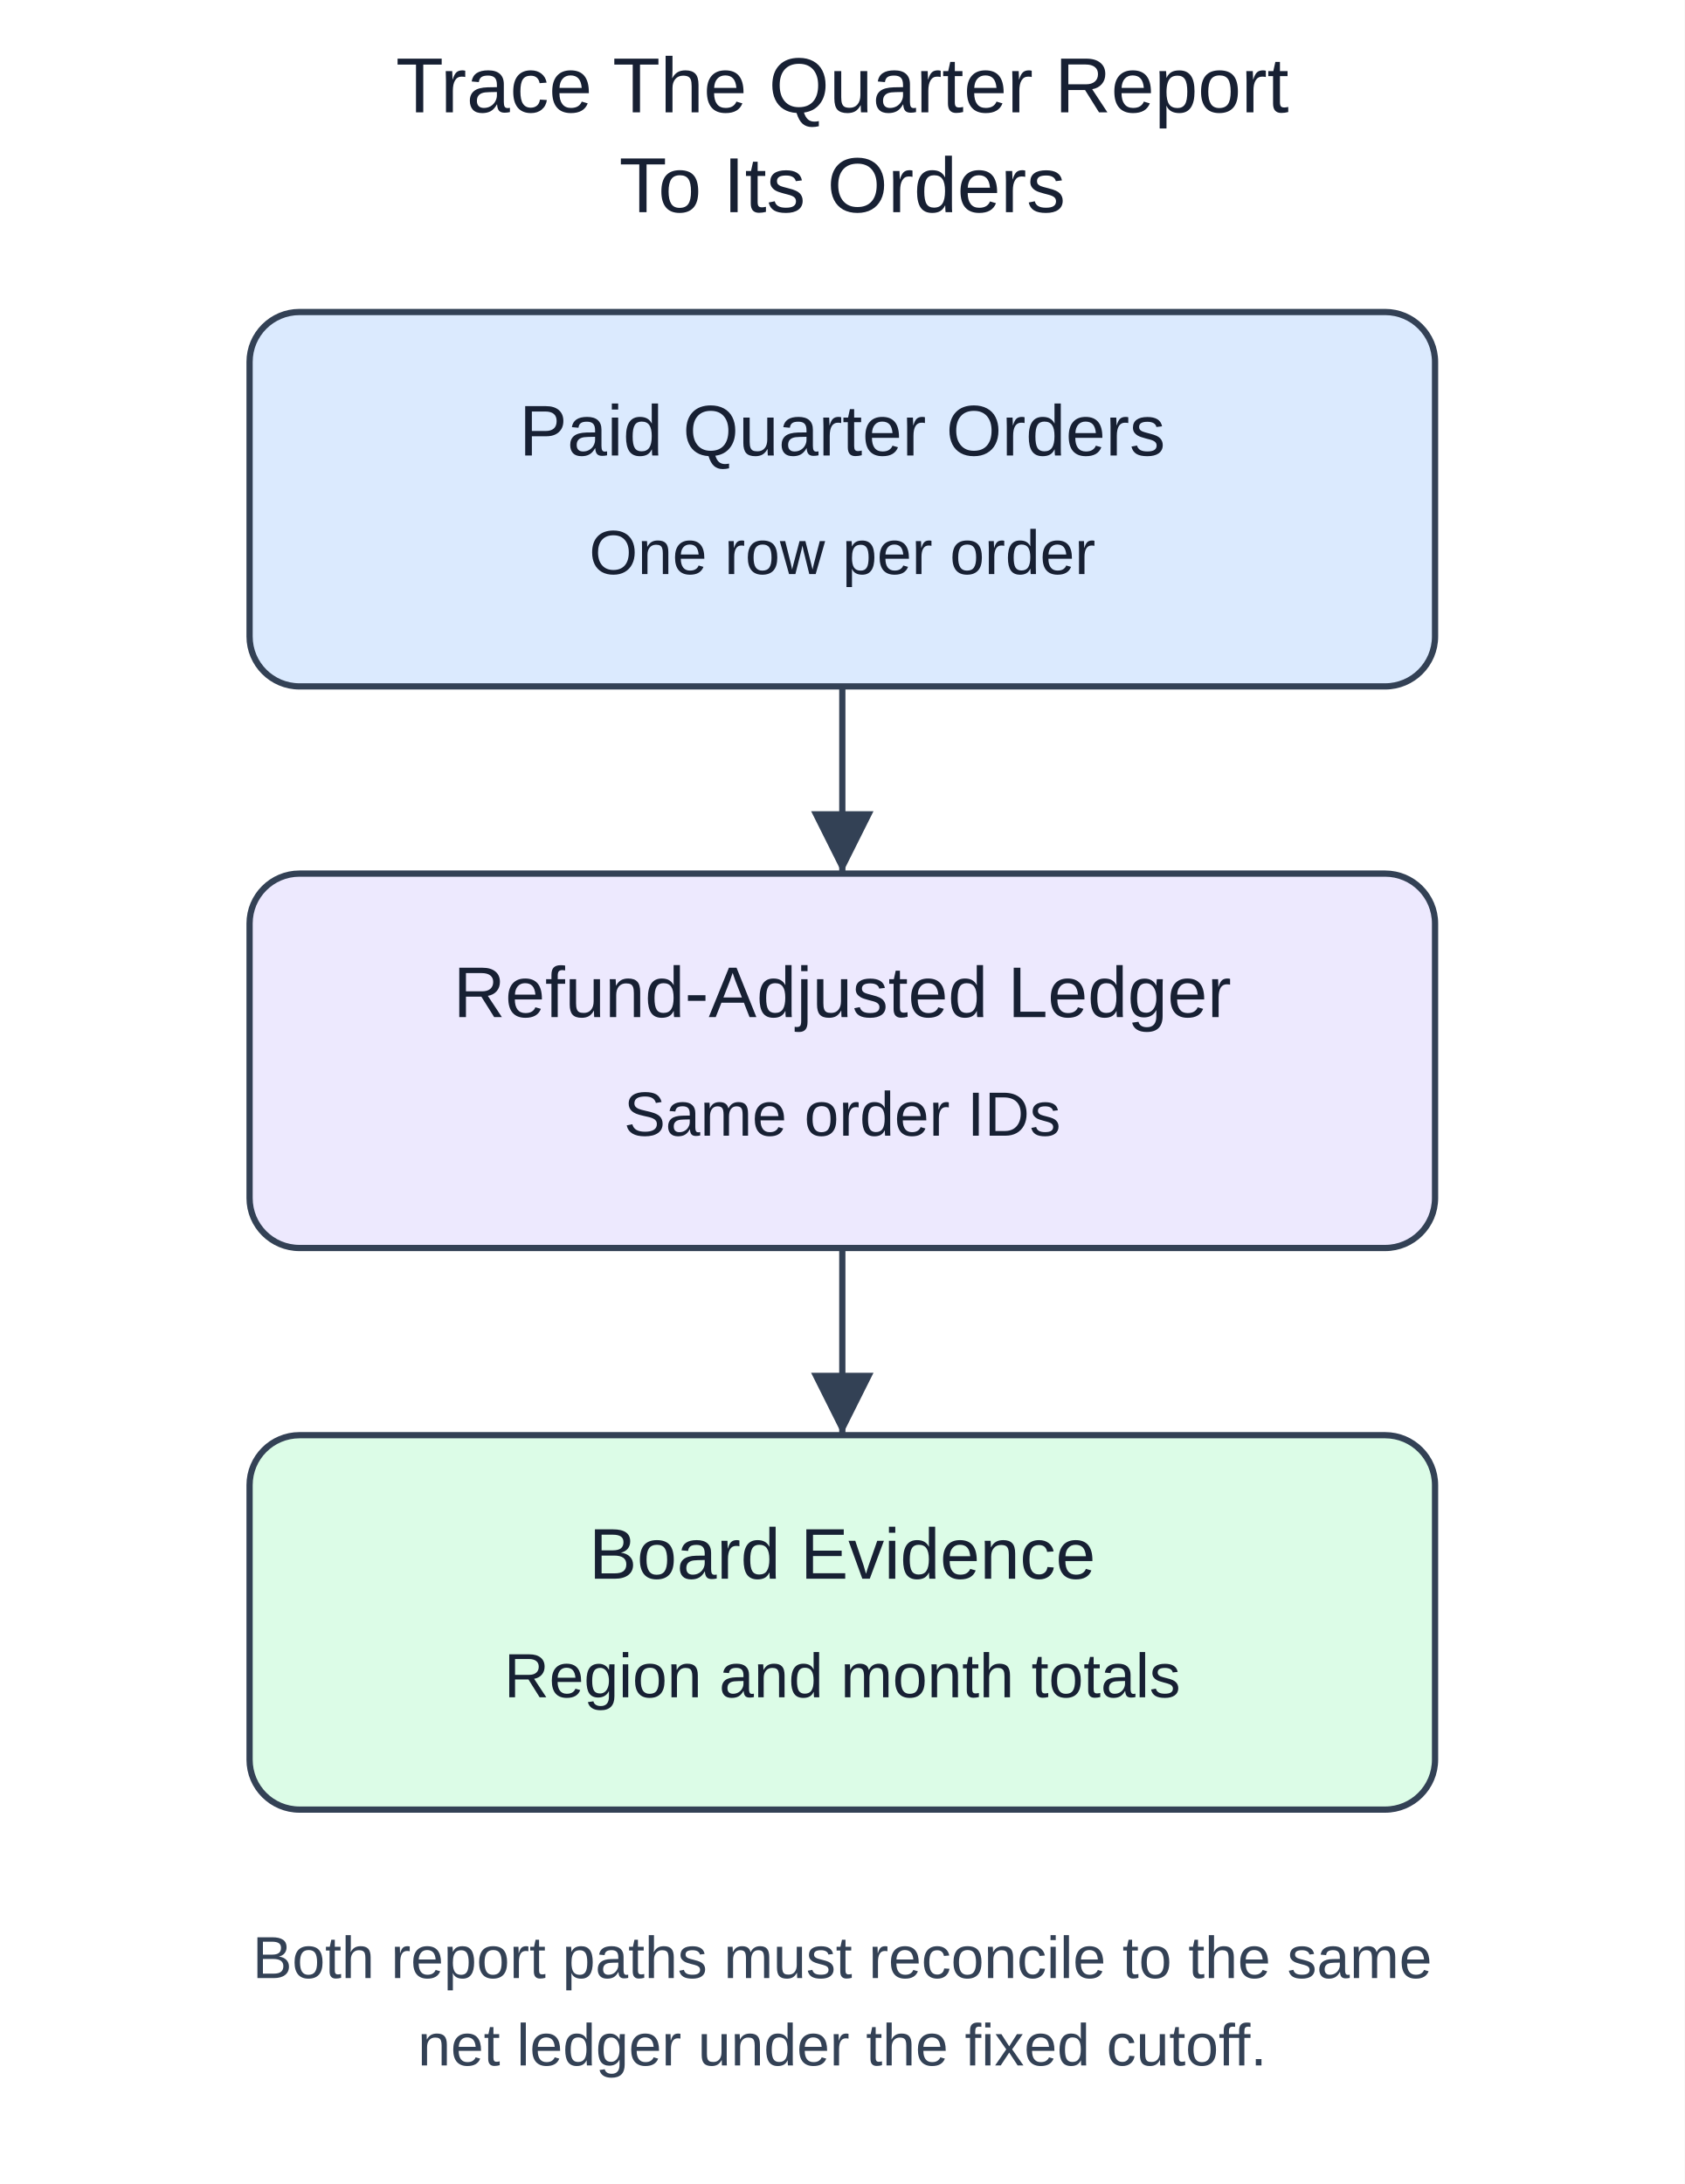
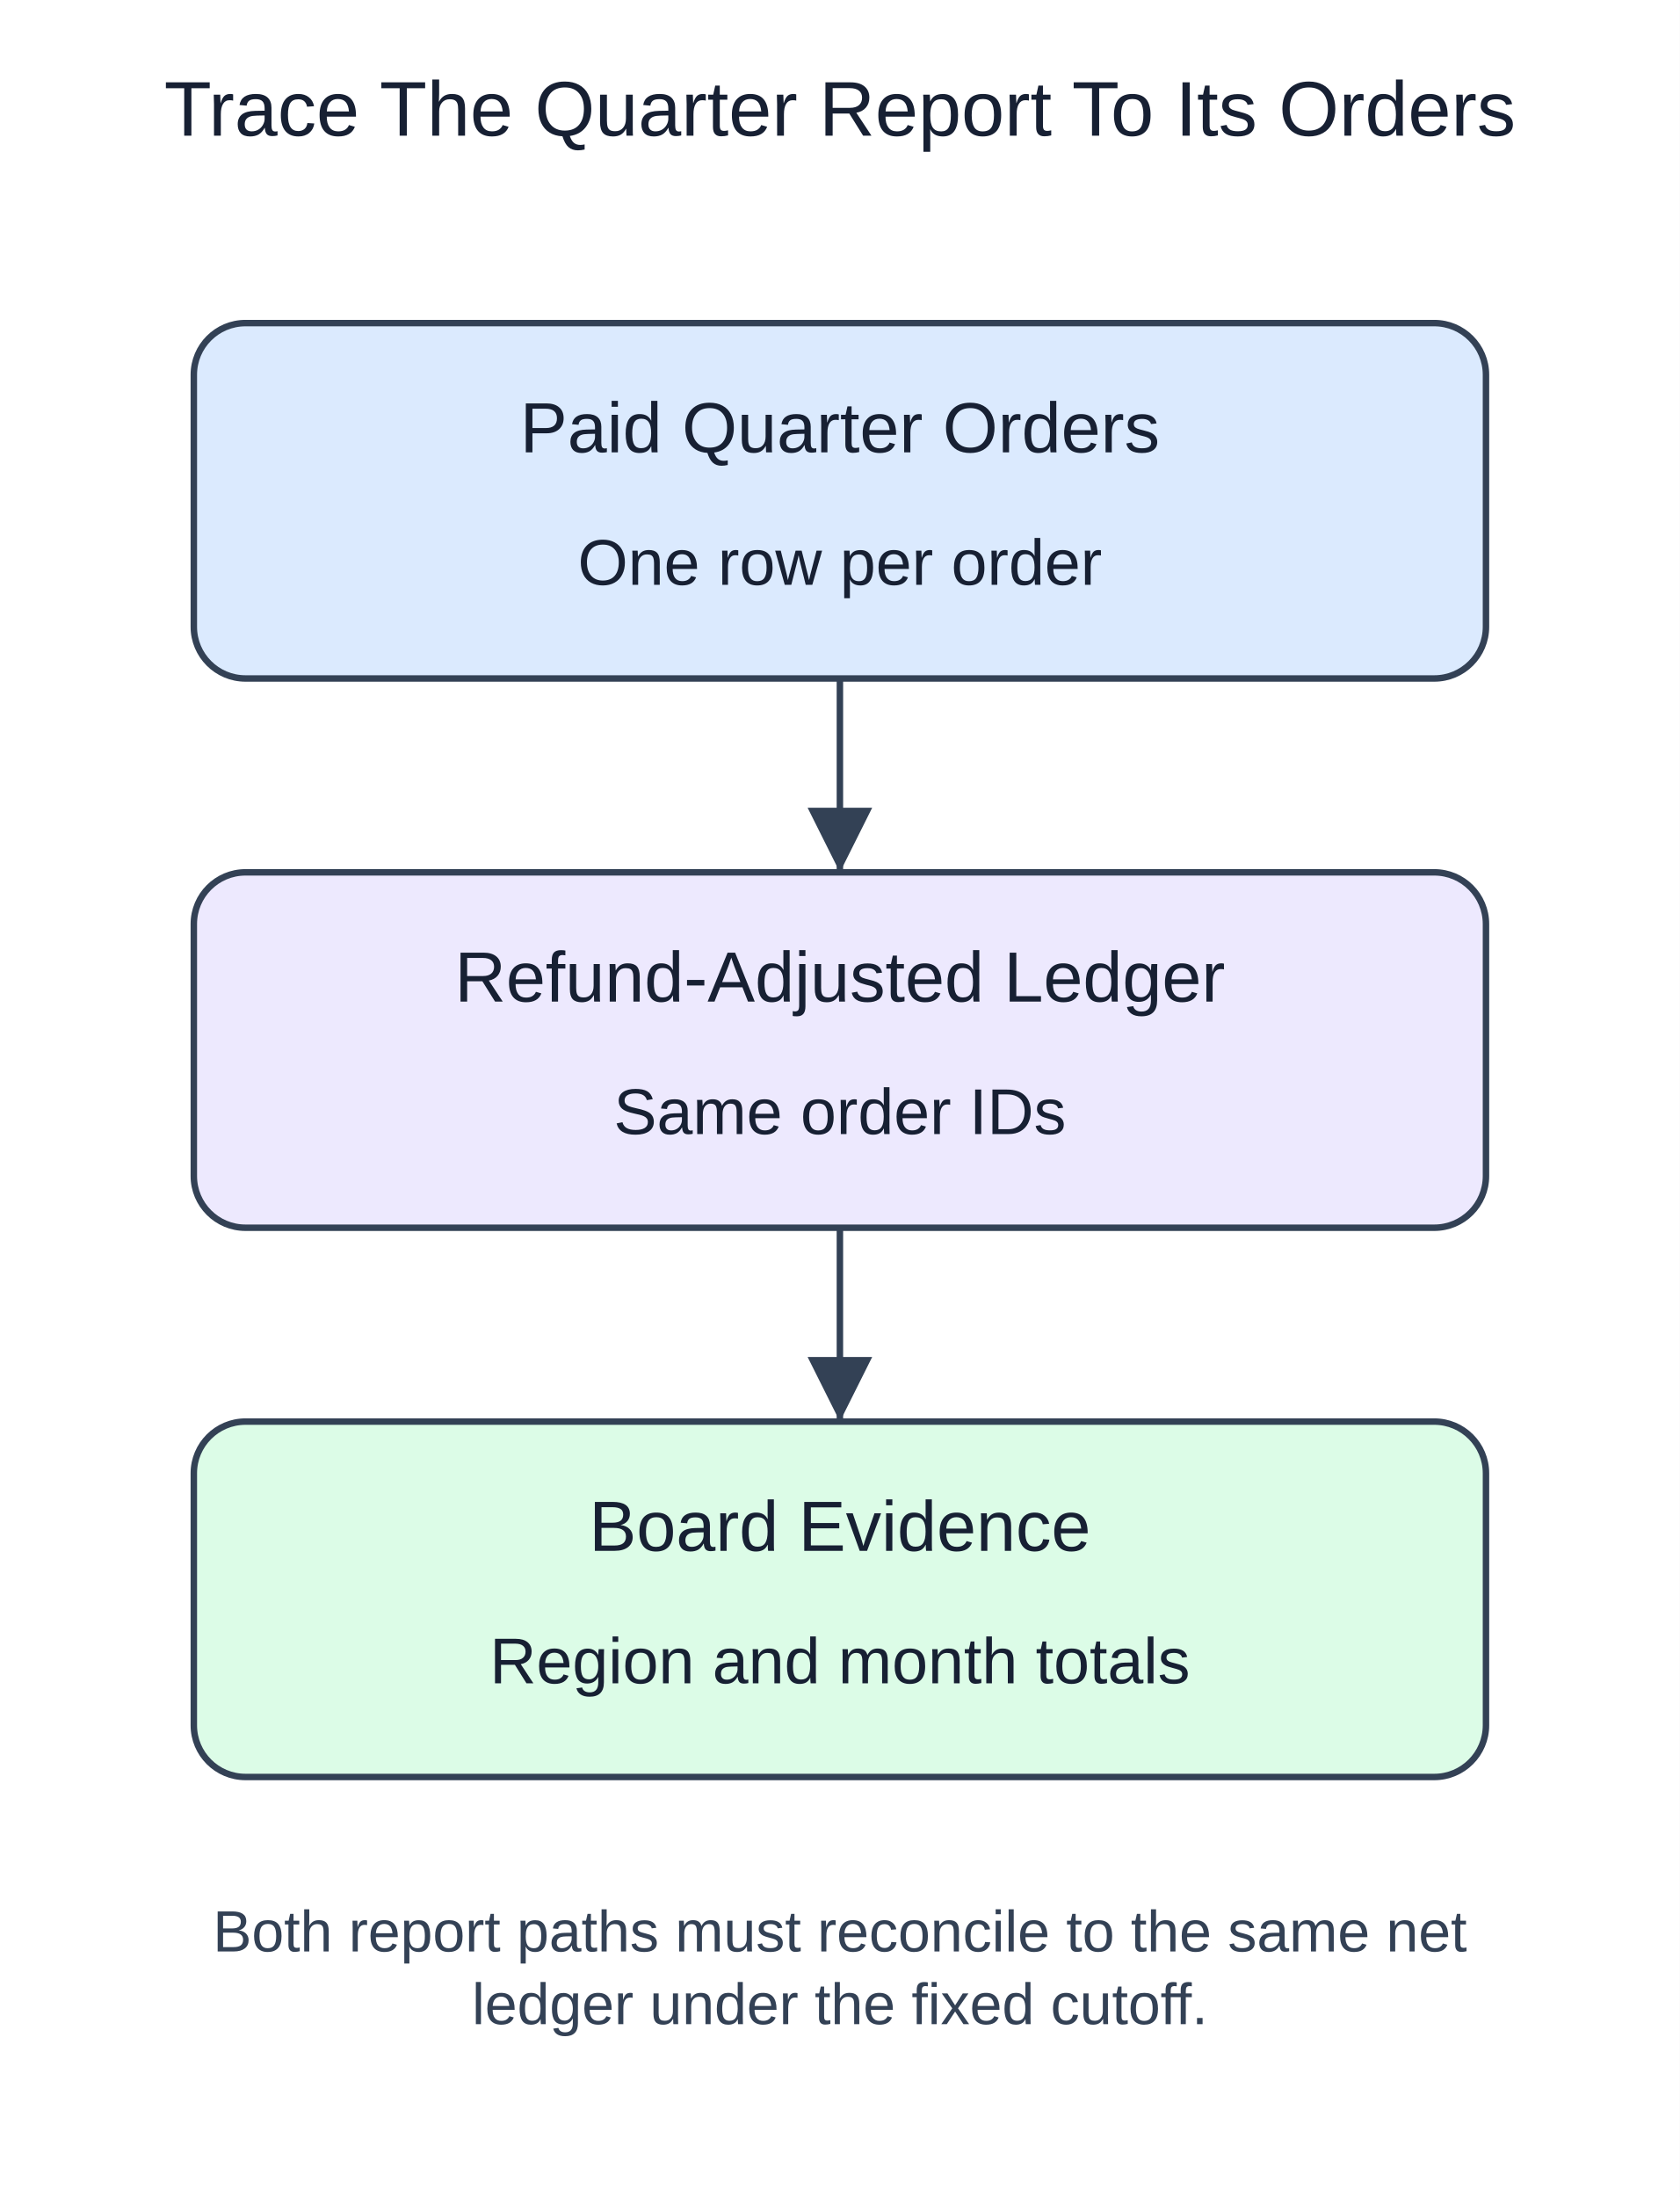
- <svg xmlns="http://www.w3.org/2000/svg" width="540" height="700" viewBox="0 0 540 700" role="img" aria-labelledby="title desc">
-   <rect width="540" height="700" fill="#ffffff" />
+ <svg xmlns="http://www.w3.org/2000/svg" width="520" height="680" viewBox="0 0 520 680" role="img" aria-labelledby="title desc">
+   <rect width="520" height="680" fill="#ffffff" />
  <defs>
    <marker id="arrow" markerWidth="10" markerHeight="10" refX="10" refY="5" orient="auto">
      <path d="M0,0 L10,5 L0,10 Z" fill="#334155" />
    </marker>
  </defs>
-   <text x="270" y="36" text-anchor="middle" font-family="Arial, sans-serif" font-size="25" fill="#172033">Trace The Quarter Report</text>
-   <text x="270" y="68" text-anchor="middle" font-family="Arial, sans-serif" font-size="25" fill="#172033">To Its Orders</text>
-   <rect x="80" y="100" width="380" height="120" rx="16" fill="#dbeafe" stroke="#334155" stroke-width="2" />
-   <text x="270" y="146" text-anchor="middle" font-family="Arial, sans-serif" font-size="23" fill="#172033">Paid Quarter Orders</text>
-   <text x="270" y="184" text-anchor="middle" font-family="Arial, sans-serif" font-size="20" fill="#172033">One row per order</text>
-   <path d="M270,220 V280" fill="none" stroke="#334155" stroke-width="2" marker-end="url(#arrow)" />
-   <rect x="80" y="280" width="380" height="120" rx="16" fill="#ede9fe" stroke="#334155" stroke-width="2" />
-   <text x="270" y="326" text-anchor="middle" font-family="Arial, sans-serif" font-size="23" fill="#172033">Refund-Adjusted Ledger</text>
-   <text x="270" y="364" text-anchor="middle" font-family="Arial, sans-serif" font-size="20" fill="#172033">Same order IDs</text>
-   <path d="M270,400 V460" fill="none" stroke="#334155" stroke-width="2" marker-end="url(#arrow)" />
-   <rect x="80" y="460" width="380" height="120" rx="16" fill="#dcfce7" stroke="#334155" stroke-width="2" />
-   <text x="270" y="506" text-anchor="middle" font-family="Arial, sans-serif" font-size="23" fill="#172033">Board Evidence</text>
-   <text x="270" y="544" text-anchor="middle" font-family="Arial, sans-serif" font-size="20" fill="#172033">Region and month totals</text>
-   <text x="270" y="634" text-anchor="middle" font-family="Arial, sans-serif" font-size="19" fill="#334155">Both report paths must reconcile to the same</text>
-   <text x="270" y="662" text-anchor="middle" font-family="Arial, sans-serif" font-size="19" fill="#334155">net ledger under the fixed cutoff.</text>
+   <text x="260" y="42" text-anchor="middle" font-family="Arial, sans-serif" font-size="24" fill="#172033">Trace The Quarter Report To Its Orders</text>
+   <rect x="60" y="100" width="400" height="110" rx="16" fill="#dbeafe" stroke="#334155" stroke-width="2" />
+   <text x="260" y="140" text-anchor="middle" font-family="Arial, sans-serif" font-size="22" fill="#172033">Paid Quarter Orders</text>
+   <text x="260" y="181" text-anchor="middle" font-family="Arial, sans-serif" font-size="20" fill="#172033">One row per order</text>
+   <path d="M260,210 V270" fill="none" stroke="#334155" stroke-width="2" marker-end="url(#arrow)" />
+   <rect x="60" y="270" width="400" height="110" rx="16" fill="#ede9fe" stroke="#334155" stroke-width="2" />
+   <text x="260" y="310" text-anchor="middle" font-family="Arial, sans-serif" font-size="22" fill="#172033">Refund-Adjusted Ledger</text>
+   <text x="260" y="351" text-anchor="middle" font-family="Arial, sans-serif" font-size="20" fill="#172033">Same order IDs</text>
+   <path d="M260,380 V440" fill="none" stroke="#334155" stroke-width="2" marker-end="url(#arrow)" />
+   <rect x="60" y="440" width="400" height="110" rx="16" fill="#dcfce7" stroke="#334155" stroke-width="2" />
+   <text x="260" y="480" text-anchor="middle" font-family="Arial, sans-serif" font-size="22" fill="#172033">Board Evidence</text>
+   <text x="260" y="521" text-anchor="middle" font-family="Arial, sans-serif" font-size="20" fill="#172033">Region and month totals</text>
+   <text x="260" y="604" text-anchor="middle" font-family="Arial, sans-serif" font-size="18" fill="#334155">Both report paths must reconcile to the same net</text>
+   <text x="260" y="626.5" text-anchor="middle" font-family="Arial, sans-serif" font-size="18" fill="#334155">ledger under the fixed cutoff.</text>
</svg>
